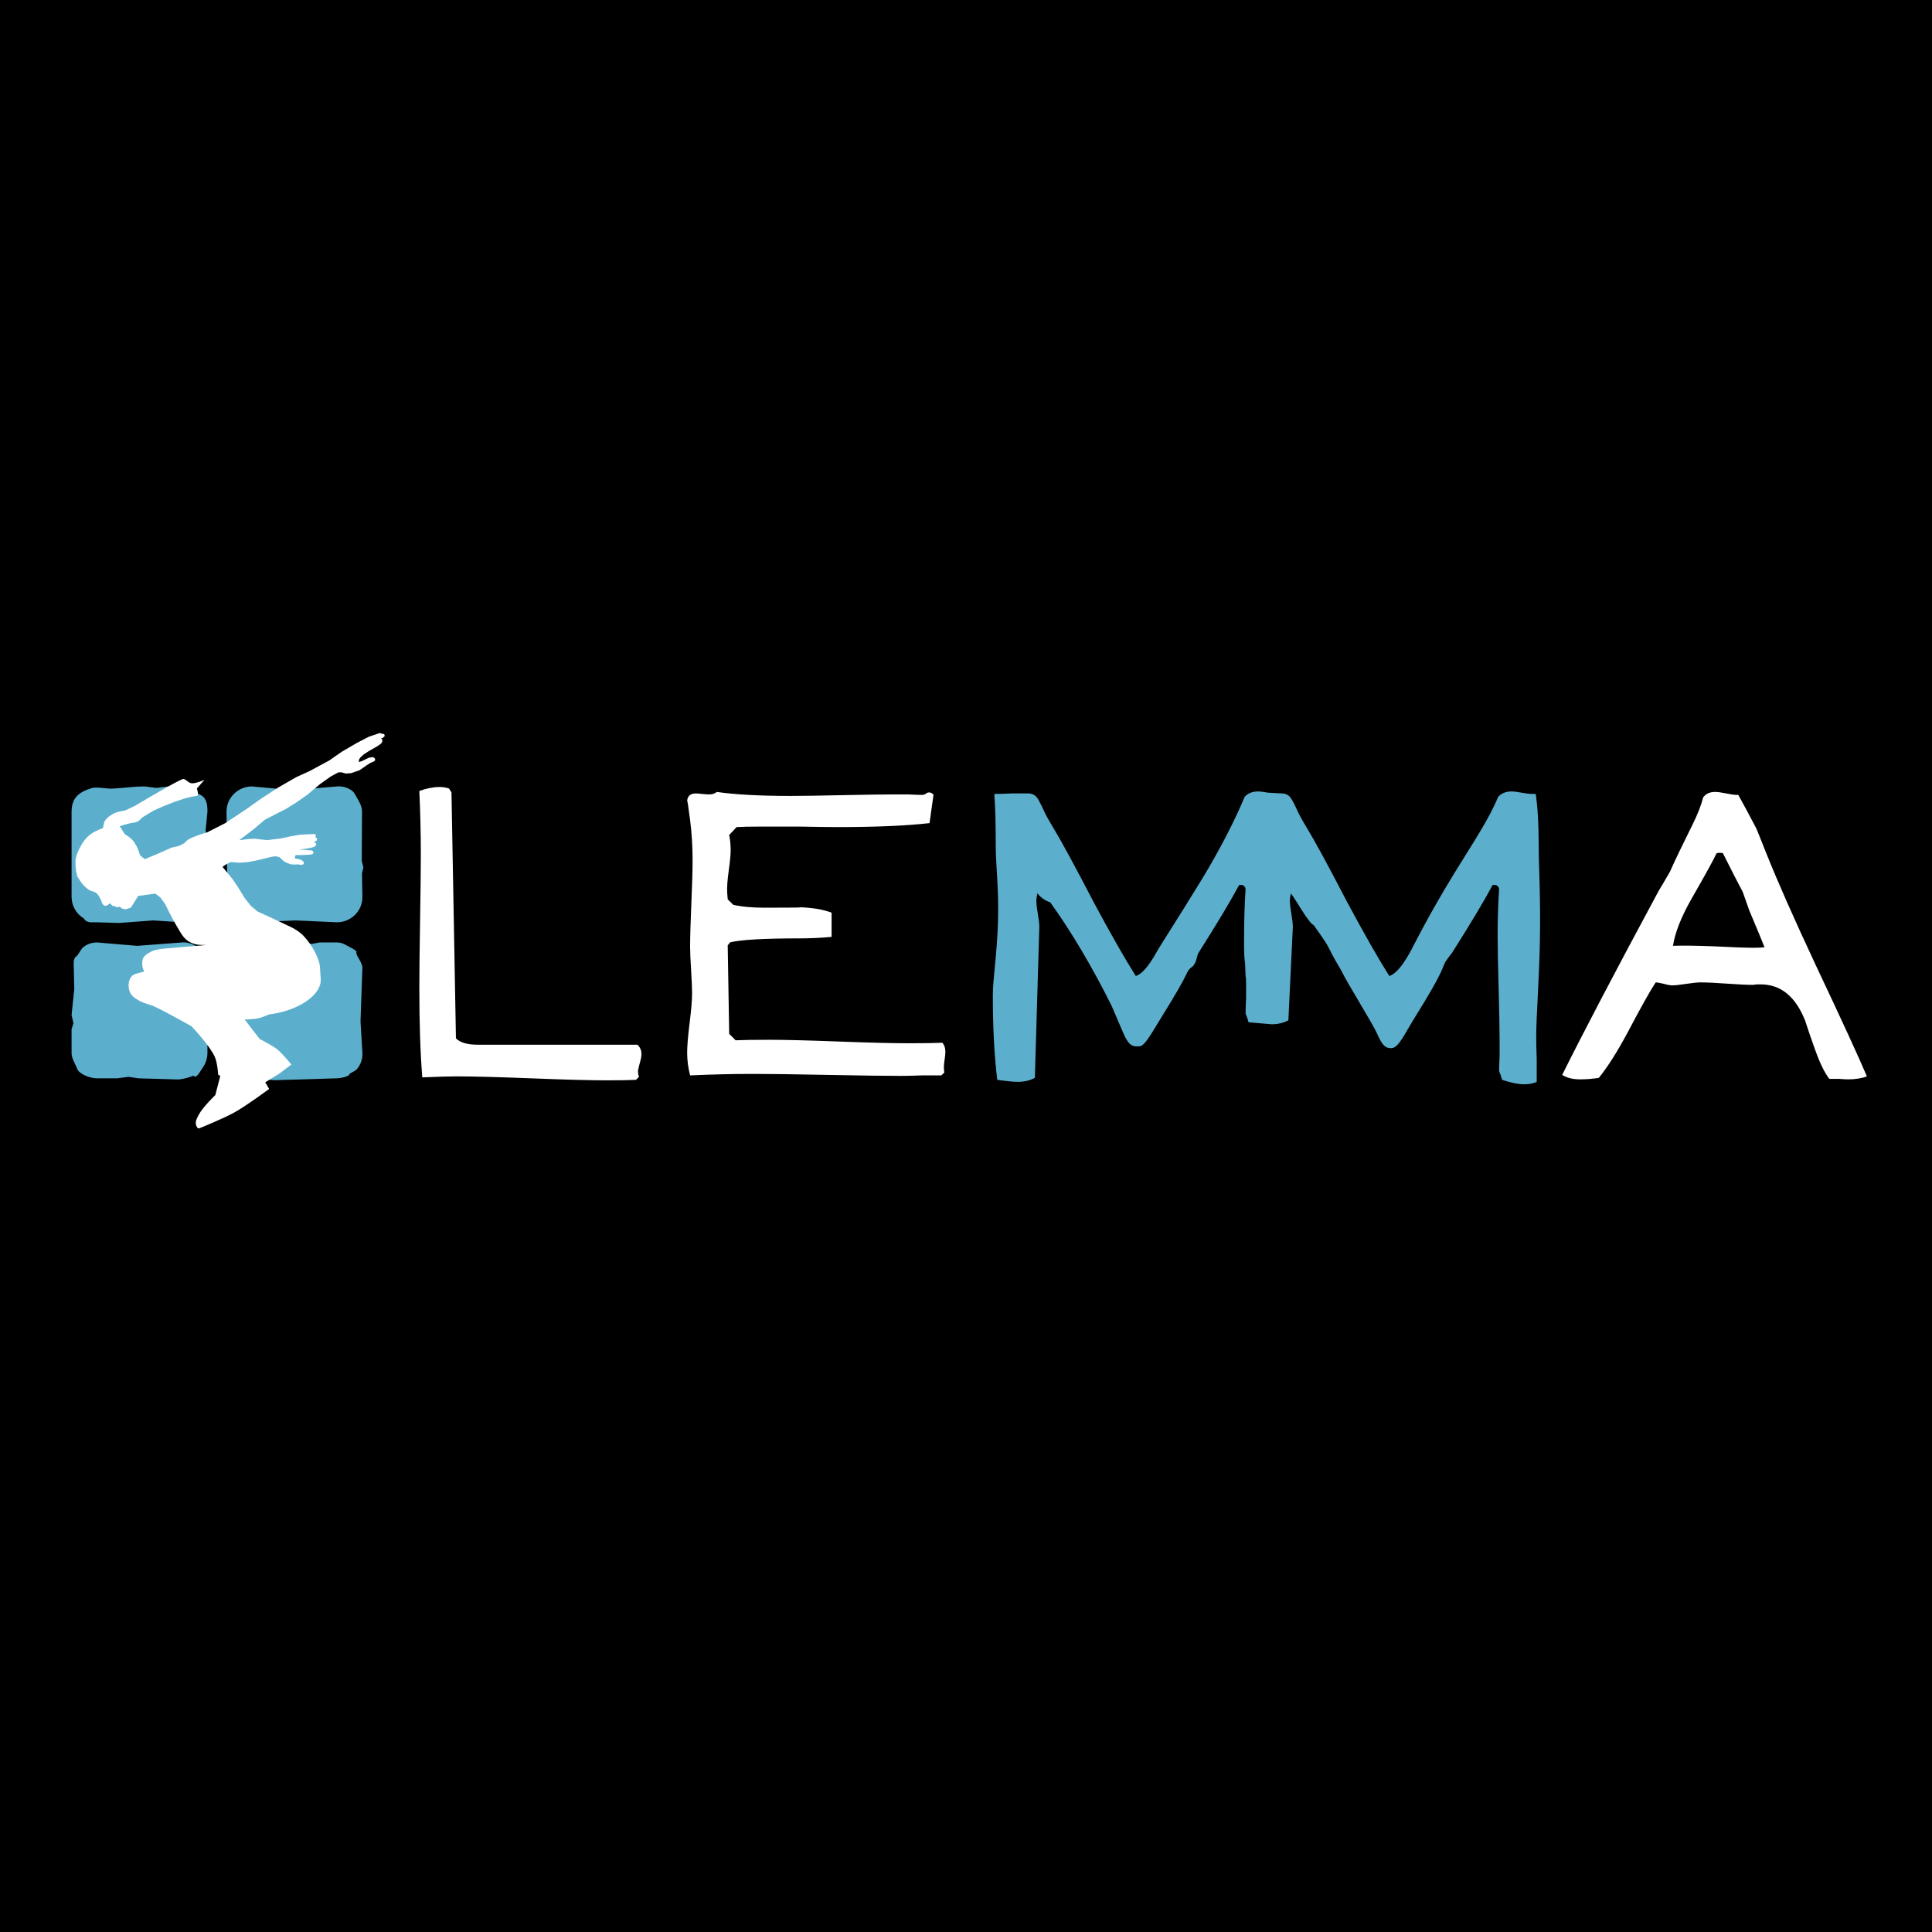
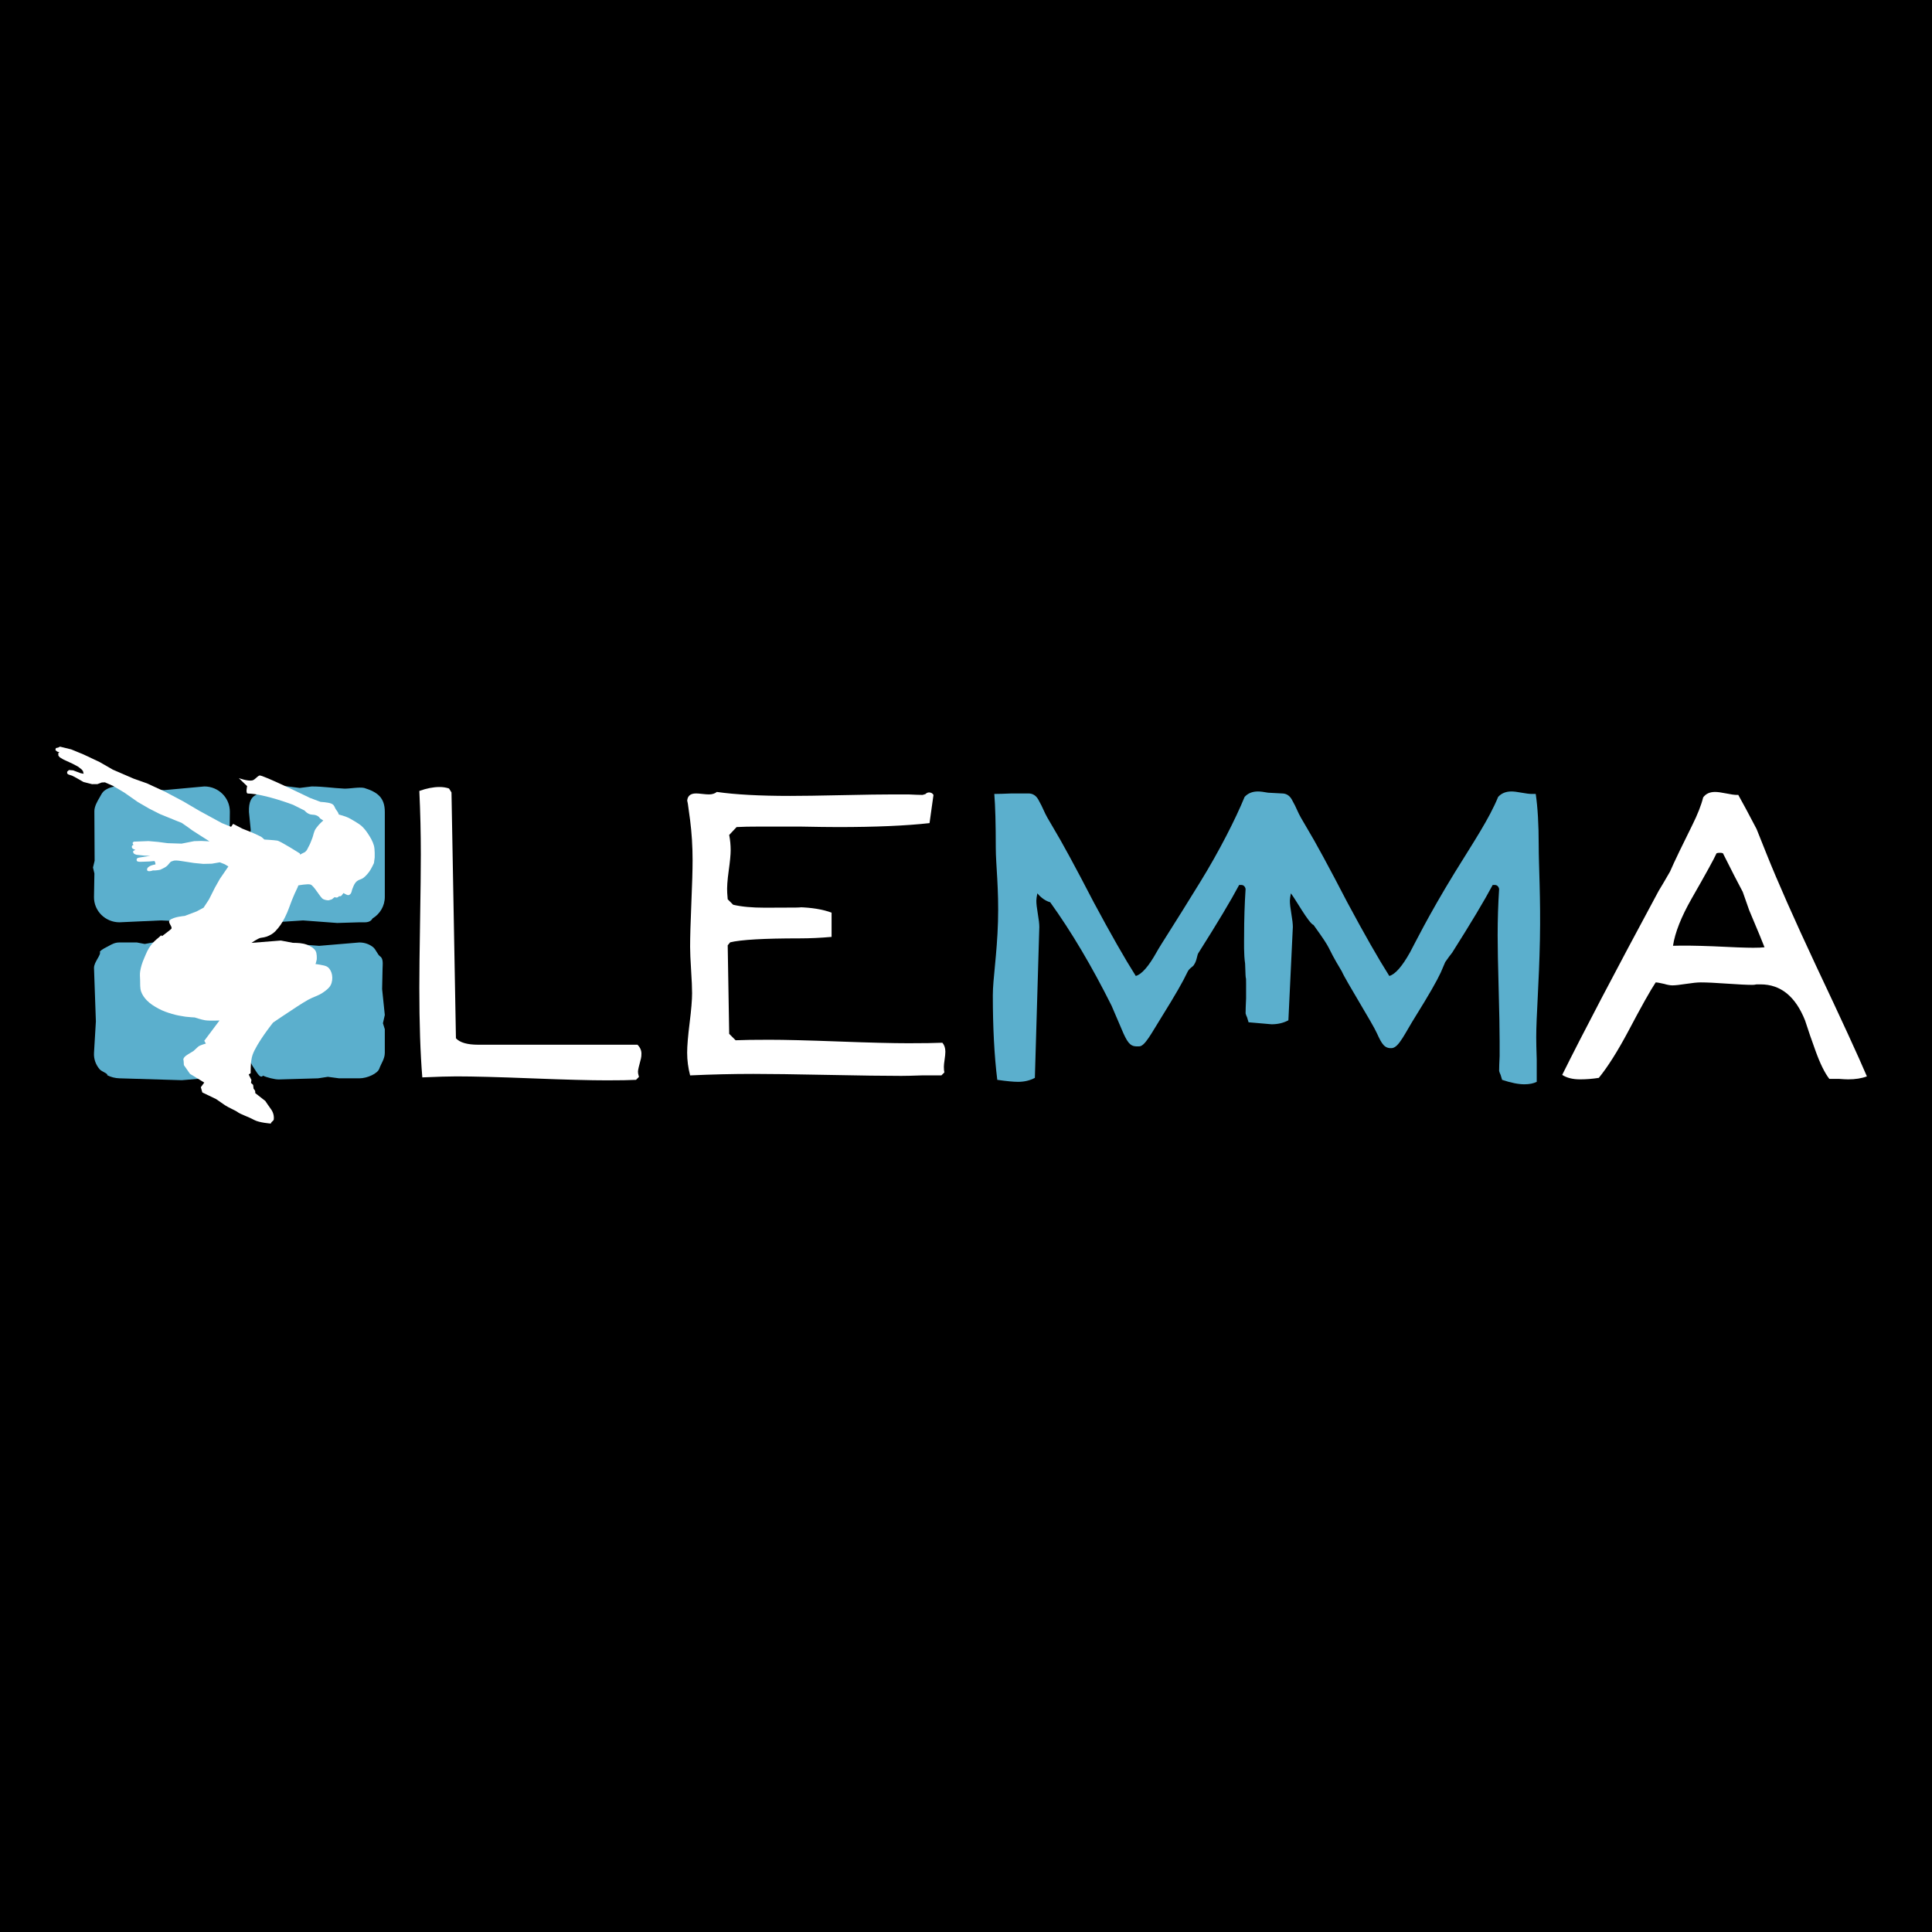
<svg xmlns="http://www.w3.org/2000/svg" width="512" height="512" id="svg2" version="1.1">
  <defs id="defs4" />
  <g id="layer1" transform="translate(-99.19031,-313.6107)">
    <rect style="fill:#000000;fill-opacity:1;stroke:none" id="rect3858" width="512" height="512" x="99.19" y="313.611" />
-     <g id="g3860" transform="matrix(0.8559031,0,0,0.8559031,25.70767,76.36532)">
-       <path d="m 284.306,604.948 c -0.611,2.247 -0.916,3.574 -0.916,3.982 -10e-5,0.511 0.101,1.073 0.304,1.687 l -0.916,0.916 c -1.941,0.103 -4.955,0.154 -9.04,0.154 -5.104,10e-6 -12.838,-0.204 -23.202,-0.612 -10.364,-0.408 -18.15,-0.612 -23.357,-0.612 -2.35,1e-5 -5.872,0.103 -10.568,0.308 -0.614,-7.454 -0.921,-16.694 -0.921,-27.722 -1e-5,-4.596 0.077,-11.489 0.231,-20.678 0.154,-9.189 0.231,-16.082 0.231,-20.678 -2e-5,-6.534 -0.154,-13.069 -0.463,-19.603 2.247,-0.816 4.341,-1.225 6.282,-1.225 1.022,9e-5 1.991,0.153 2.907,0.458 l 0.767,1.225 1.379,76.123 c 1.225,1.327 3.523,1.991 6.894,1.991 l 49.317,0 c 0.816,0.816 1.225,1.736 1.225,2.758 -7e-5,0.611 -0.051,1.12 -0.154,1.528 z" style="font-size:144px;font-style:normal;font-variant:normal;font-weight:normal;font-stretch:normal;line-height:125%;letter-spacing:0px;word-spacing:0px;fill:#ffffff;fill-opacity:1;stroke:none;font-family:NeoRetroFill;-inkscape-font-specification:NeoRetroFill" id="path2990-3" />
-       <path d="m 378.103,607.552 c -8e-5,0.717 0.051,1.279 0.154,1.687 l -0.921,0.921 c -1.328,10e-6 -3.369,10e-6 -6.123,0 -2.758,0.1 -4.852,0.15 -6.282,0.15 -5.104,10e-6 -12.736,-0.102 -22.896,-0.306 -10.16,-0.204 -17.792,-0.306 -22.896,-0.306 -6.435,2e-5 -12.971,0.154 -19.608,0.463 -0.611,-2.349 -0.916,-4.699 -0.916,-7.049 -1e-5,-2.041 0.255,-5.104 0.764,-9.189 0.509,-4.085 0.764,-7.148 0.764,-9.189 -2e-5,-1.633 -0.102,-4.032 -0.306,-7.198 -0.204,-3.166 -0.306,-5.565 -0.306,-7.198 -10e-6,-2.96 0.128,-7.427 0.383,-13.401 0.256,-5.973 0.383,-10.442 0.383,-13.405 -10e-6,-4.288 -0.256,-8.423 -0.767,-12.405 -0.611,-4.799 -0.916,-6.687 -0.916,-5.665 -1e-5,-1.736 0.918,-2.603 2.753,-2.603 0.411,1.1e-4 1.051,0.051 1.919,0.152 0.868,0.101 1.556,0.152 2.064,0.152 1.022,9e-5 1.84,-0.255 2.454,-0.767 5.718,0.82 13.273,1.229 22.665,1.229 3.574,10e-5 8.935,-0.077 16.084,-0.231 7.148,-0.154 12.509,-0.231 16.084,-0.231 1.019,9e-5 2.499,9e-5 4.44,0 2.041,0.103 3.521,0.154 4.44,0.154 0.717,-0.202 1.024,-0.304 0.921,-0.304 0.305,-0.308 0.662,-0.463 1.07,-0.463 0.614,1e-4 1.073,0.256 1.379,0.767 l -1.225,8.731 c -7.251,0.817 -16.696,1.225 -28.335,1.225 -2.655,9e-5 -6.637,-0.051 -11.947,-0.154 -5.31,1e-4 -9.292,1e-4 -11.947,0 -3.369,1e-4 -5.871,0.051 -7.507,0.154 l -2.295,2.449 c 0.305,1.533 0.458,3.116 0.458,4.749 -2e-5,1.328 -0.204,3.446 -0.612,6.357 -0.408,2.91 -0.561,5.182 -0.458,6.815 l 0.154,1.991 1.683,1.687 c 2.552,0.611 5.819,0.916 9.802,0.916 9.292,7e-5 12.763,-0.051 10.414,-0.154 4.085,0.103 7.507,0.665 10.264,1.687 l 0,7.507 c -3.369,0.305 -6.687,0.458 -9.956,0.458 -10.925,6e-5 -18.073,0.408 -21.445,1.225 l -0.762,0.921 0.458,27.414 1.991,1.991 c 2.349,-0.103 5.821,-0.154 10.414,-0.154 4.799,3e-5 11.972,0.179 21.52,0.538 9.548,0.358 16.721,0.538 21.52,0.538 4.696,3e-5 8.219,-0.051 10.568,-0.154 0.614,0.714 0.921,1.633 0.921,2.758 -8e-5,0.611 -0.077,1.427 -0.231,2.449 -0.154,1.022 -0.231,1.787 -0.231,2.295 z" style="font-size:144px;font-style:normal;font-variant:normal;font-weight:normal;font-stretch:normal;line-height:125%;letter-spacing:0px;word-spacing:0px;fill:#ffffff;fill-opacity:1;stroke:none;font-family:NeoRetroFill;-inkscape-font-specification:NeoRetroFill" id="path2992-3" />
-       <path d="m 472.442,593.712 -0.458,-1.528 c -0.206,-0.408 -0.36,-0.816 -0.463,-1.225 -10e-5,-1.022 0.051,-2.554 0.154,-4.595 -9e-5,-2.044 -9e-5,-3.576 0,-4.595 -9e-5,-3.677 -0.102,1.069 -0.306,-6.232 -0.439,-2.841 -0.306,-6.795 -0.306,-8.726 -8e-5,-4.902 0.153,-9.7 0.458,-14.396 -0.203,-0.816 -0.662,-1.225 -1.379,-1.225 l -0.612,0 c -2.552,4.799 -6.739,11.793 -12.559,20.982 -0.511,0.614 -0.467,2.344 -1.386,3.672 -0.305,0.714 -1.523,1.026 -2.134,2.456 -1.228,2.655 -3.781,7.097 -7.661,13.326 -3.471,5.512 -5.515,9.733 -7.352,9.539 -2.312,0.166 -3.214,-0.656 -4.744,-4.028 -1.228,-2.857 -2.454,-5.716 -3.679,-8.577 -6.126,-12.252 -12.457,-22.922 -18.991,-32.008 -1.43,-0.408 -2.758,-1.327 -3.982,-2.758 -0.206,1.022 -0.309,1.787 -0.308,2.295 -2e-5,0.919 0.153,2.272 0.46,4.059 0.307,1.787 0.46,3.14 0.46,4.059 -3e-5,-0.103 -0.46,15.468 -1.379,46.713 -1.53,0.82 -3.266,1.229 -5.207,1.229 -1.43,10e-6 -3.574,-0.206 -6.432,-0.617 -0.919,-7.454 -1.379,-16.183 -1.379,-26.189 -10e-6,-5.004 1.292,-12.586 1.598,-22.744 0.305,-10.158 -0.682,-17.791 -0.682,-22.899 -10e-6,-7.351 -0.153,-12.915 -0.458,-16.691 1.225,10e-5 3.012,-0.051 5.361,-0.154 2.349,1.1e-4 4.085,1.1e-4 5.207,0 1.327,1.1e-4 2.349,0.638 3.064,1.914 0.715,1.276 1.302,2.45 1.762,3.522 0.46,1.072 1.403,2.783 2.83,5.132 2.655,4.391 6.841,12.1 12.559,23.128 5.31,9.903 9.65,17.509 13.022,22.819 1.838,-0.511 3.982,-2.962 6.432,-7.352 1.225,-2.247 5.212,-8.209 13.482,-21.686 5.924,-9.597 11.024,-19.666 13.782,-26.406 1.019,-1.122 2.396,-1.683 4.132,-1.683 0.717,10e-5 1.764,0.128 3.143,0.383 l 4.29,0.229 c 1.327,1.1e-4 2.349,0.638 3.064,1.914 0.715,1.276 1.302,2.45 1.762,3.522 0.46,1.072 1.403,2.783 2.83,5.132 2.655,4.391 6.841,12.1 12.559,23.128 5.31,9.903 9.65,17.509 13.022,22.819 1.838,-0.511 3.982,-2.962 6.432,-7.352 1.225,-2.247 5.592,-11.248 13.862,-24.725 5.924,-9.597 10.644,-16.627 13.402,-23.367 1.019,-1.122 2.396,-1.683 4.132,-1.683 0.717,10e-5 1.764,0.128 3.143,0.383 1.379,0.256 2.425,0.383 3.139,0.383 l 1.225,0 c 0.614,4.185 0.921,9.443 0.921,15.775 -9e-5,6.637 0.632,16.187 0.376,29.408 -0.256,13.222 -1.143,23.531 -1.143,30.168 -9e-5,1.533 0.051,3.831 0.154,6.894 -10e-5,3.063 -10e-5,5.361 0,6.894 -1.022,0.508 -2.3,0.762 -3.833,0.762 -1.835,10e-6 -4.132,-0.46 -6.89,-1.379 l -0.458,-1.528 c -0.206,-0.408 -0.36,-0.816 -0.463,-1.225 -8e-5,-1.022 0.051,-2.554 0.154,-4.595 -8e-5,-2.044 -8e-5,-3.576 0,-4.595 -8e-5,-3.677 -0.102,-9.166 -0.306,-16.467 -0.204,-7.301 -0.306,-12.738 -0.306,-16.313 -8e-5,-4.902 0.153,-9.7 0.458,-14.396 -0.203,-0.816 -0.662,-1.225 -1.379,-1.225 l -0.612,0 c -2.552,4.799 -6.739,11.793 -12.559,20.982 -0.511,0.614 -1.226,1.585 -2.145,2.912 -0.305,0.714 -0.764,1.786 -1.374,3.216 -1.228,2.655 -3.781,7.097 -7.661,13.326 -3.471,5.512 -5.243,9.801 -7.42,10.082 -2.312,0.166 -3.146,-1.199 -4.676,-4.571 -1.228,-2.857 -9.671,-16.353 -10.896,-19.213 -5.556,-9.213 -2.2,-5.258 -8.735,-14.345 -1.43,-0.408 -5.797,-8.355 -7.021,-9.785 -0.206,1.022 -0.309,1.787 -0.308,2.295 -3e-5,0.919 0.153,2.272 0.46,4.059 0.307,1.787 0.46,3.14 0.46,4.059 -2e-5,-0.103 -1.379,28.891 -1.379,28.891 -1.53,0.82 -3.266,1.229 -5.207,1.229 z" style="font-size:144px;font-style:normal;font-variant:normal;font-weight:normal;font-stretch:normal;line-height:125%;letter-spacing:0px;word-spacing:0px;fill:#5bafcd;fill-opacity:1;stroke:none;font-family:NeoRetroFill;-inkscape-font-specification:NeoRetroFill" id="path2996-5" />
-       <path d="m 658.078,611.385 c -0.614,1e-5 -1.585,-0.051 -2.912,-0.154 -1.225,2e-5 -2.194,2e-5 -2.907,0 -1.43,-1.838 -2.861,-4.749 -4.291,-8.731 -1.122,-3.063 -2.194,-6.178 -3.216,-9.344 -2.96,-7.454 -7.555,-11.18 -13.784,-11.181 -0.206,3e-5 -0.614,3e-5 -1.225,0 -0.511,0.103 -0.919,0.154 -1.225,0.154 -1.736,4e-5 -4.391,-0.128 -7.965,-0.383 -3.574,-0.255 -6.281,-0.383 -8.119,-0.383 -1.022,4e-5 -2.529,0.154 -4.52,0.46 -1.991,0.307 -3.395,0.46 -4.211,0.46 -0.714,2e-5 -1.581,-0.154 -2.603,-0.463 -1.327,-0.305 -2.195,-0.458 -2.603,-0.458 -1.633,2.452 -4.44,7.455 -8.423,15.009 -3.372,6.332 -6.435,11.182 -9.189,14.551 -1.941,0.309 -3.881,0.463 -5.819,0.463 -2.247,1e-5 -4.085,-0.46 -5.515,-1.379 6.332,-12.763 16.288,-31.756 29.868,-56.978 0.816,-1.327 1.99,-3.319 3.52,-5.974 0.614,-1.43 1.584,-3.523 2.912,-6.28 1.327,-2.756 2.655,-5.462 3.982,-8.117 1.633,-3.269 2.756,-6.128 3.37,-8.577 0.816,-1.125 2.041,-1.687 3.674,-1.687 0.816,9e-5 1.965,0.154 3.447,0.46 1.482,0.307 2.579,0.461 3.293,0.46 l 0.458,0 c 1.327,2.35 3.217,5.872 5.67,10.568 -7e-5,9e-5 1.02,2.552 3.062,7.656 3.471,8.681 8.577,20.22 15.317,34.617 7.862,16.643 13.12,28.079 15.775,34.308 -1.633,0.614 -3.573,0.921 -5.819,0.921 z m -30.634,-52.383 c -0.408,-1.225 -1.072,-3.113 -1.991,-5.665 -1.43,-2.655 -3.473,-6.637 -6.128,-11.947 -0.203,-0.103 -0.508,-0.154 -0.916,-0.154 -0.511,9e-5 -0.868,0.051 -1.07,0.154 -0.717,1.633 -3.27,6.279 -7.661,13.938 -3.266,5.718 -5.205,10.618 -5.819,14.7 3.063,-0.1 7.198,-0.048 12.405,0.154 6.023,0.305 10.158,0.458 12.405,0.458 1.533,5e-5 2.708,-0.05 3.524,-0.15 -0.408,-1.125 -1.991,-4.955 -4.749,-11.489 z" style="font-size:144px;font-style:normal;font-variant:normal;font-weight:normal;font-stretch:normal;line-height:125%;letter-spacing:0px;word-spacing:0px;fill:#ffffff;fill-opacity:1;stroke:none;font-family:NeoRetroFill;-inkscape-font-specification:NeoRetroFill" id="path2998-3" />
-       <path style="fill:#5bafcd;fill-opacity:1;stroke:none" d="m 163.882,568.999 15.911,0 2.556,0.465 2.44,-0.465 5.383,0 c 1.38,0 2.211,0.467 3.337,1.085 0.874,0.48 2.111,1.004 2.743,1.766 -0.497,1.016 1.808,3.118 1.808,5.036 l -0.581,16.542 0.581,9.748 c 0.116,1.939 -0.567,3.713 -1.745,5.085 -0.648,0.755 -2.667,1.317 -2.346,1.838 -1.14,0.588 -2.441,0.923 -3.797,0.964 l -19.326,0.581 -6.964,-0.581 c -1.61,-0.134 -3.224,-0.999 -4.357,-1.468 -2.349,-0.974 -3.572,-3.666 -3.53,-6.419 l 0.215,-14.047 0.599,-2.905 -0.813,-9.338 c -0.256,-2.936 0.323,-5.042 2.706,-6.396 1.15,-0.653 3.76,-1.491 5.182,-1.491 z" id="rect2992" />
-       <path style="fill:#5bafcd;fill-opacity:1;stroke:none" d="m 163.882,520.691 12.431,1.139 9.754,-0.791 4.105,-0.349 c 1.656,-0.141 3.179,0.301 4.43,1.142 0.907,0.61 1.09,1.198 1.658,2.16 0.708,1.199 1.69,2.85 1.683,4.352 l -0.078,15.355 0.503,2.091 -0.435,1.856 0.125,7.22 c 0.076,4.369 -3.518,7.887 -7.887,7.887 l -12.703,-0.581 -13.587,0.581 c -2.138,0.091 -3.678,-2.145 -5.175,-2.146 -1.317,-1.455 -2.026,-3.514 -2.131,-5.741 l -0.451,-9.543 -0.469,-8.594 0.398,-3.146 -0.058,-5.007 c -0.051,-4.369 3.518,-7.887 7.887,-7.887 z" id="rect2994" />
-       <path style="fill:#5bafcd;fill-opacity:1;stroke:none" d="m 115.903,568.999 12.42,1.046 13.871,-1.046 c 4.357,-0.328 7.887,3.518 7.887,7.887 l 0,7.247 0.581,2.788 -0.581,2.44 0,13.815 c 0,1.727 -0.549,3.321 -1.484,4.617 -0.741,1.028 -1.956,3.612 -2.867,2.44 -1.063,0.531 -3.658,1.215 -4.931,1.179 l -12.128,-0.349 -3.021,-0.465 -3.486,0.465 -6.262,0 c -2.506,0 -5.661,-1.506 -6.175,-2.969 -0.57,-1.625 -1.712,-3.055 -1.712,-4.919 l 0,-7.308 0.581,-1.859 -0.581,-2.556 0.832,-8.02 -0.135,-6.314 c -0.029,-1.357 -0.297,-3.096 0.737,-3.799 0.865,-0.588 1.287,-2.178 2.262,-2.926 1.142,-0.876 2.566,-1.395 4.191,-1.395 z" id="rect2998" />
-       <path style="fill:#5bafcd;fill-opacity:1;stroke:none" d="m 130.646,520.691 3.718,0.465 4.199,-0.543 3.63,0.078 c 1.291,0.028 2.507,0.346 3.58,0.893 0.701,2.235 4.504,0.549 4.307,6.994 l -0.55,5.597 0.723,7.203 -0.986,13.839 c -0.166,2.334 -0.544,3.39 -2.152,4.832 -1.395,1.251 -2.901,2.839 -4.921,2.707 l -8.875,-0.581 -10.57,0.788 -6.846,-0.207 c -1.497,-0.045 -3.244,0.34 -4.085,-1.192 -2.282,-1.378 -3.802,-3.824 -3.802,-6.695 l 0,-26.29 c 0,-4.369 2.2,-6.137 6.377,-7.422 1.622,-0.353 4.564,0.281 6.249,0.203 3.743,-0.174 6.308,-0.668 10.004,-0.668 z" id="rect3000" />
-       <path style="fill:#ffffff;fill-opacity:1;stroke:none" d="m 161.629,592.882 4.638,6.012 c 0,0 3.84,1.924 5.497,3.264 1.639,1.325 4.294,4.638 4.294,4.638 l -3.647,2.761 -4.426,2.736 1.202,2.061 c 0,0 -6.909,5.12 -10.65,7.215 -3.51,1.966 -10.994,4.982 -10.994,4.982 -0.481,0.218 -0.925,-0.685 -1.031,-1.202 -0.228,-1.118 0.478,-2.266 1.031,-3.264 1.24,-2.238 4.981,-5.84 4.981,-5.84 l 1.535,-5.923 -0.645,-0.358 c 0,0 -0.22,-3.71 -1.062,-5.572 -1.633,-3.61 -7.215,-9.448 -7.215,-9.448 0,0 -5.165,-2.893 -7.788,-4.266 -1.243,-0.651 -2.481,-1.318 -3.765,-1.883 -1.508,-0.663 -3.19,-0.937 -4.616,-1.761 -0.972,-0.561 -2.025,-1.169 -2.611,-2.126 -0.552,-0.9 -0.768,-2.046 -0.668,-3.097 0.083,-0.876 0.41,-1.807 1.032,-2.429 0.622,-0.622 1.592,-0.762 2.429,-1.032 0.435,-0.14 1.336,-0.304 1.336,-0.304 0,0 -0.425,-1.032 -0.486,-1.336 -0.061,-0.304 -0.279,-1.914 0.121,-2.733 0.479,-0.981 1.514,-1.637 2.49,-2.126 1.317,-0.66 2.846,-0.827 4.312,-0.972 l 12.754,-1.093 c 0,0 -2.264,0.053 -3.34,-0.243 -1.004,-0.276 -2.006,-0.716 -2.794,-1.397 -1.364,-1.178 -2.162,-2.893 -3.097,-4.433 -1.293,-2.128 -3.462,-6.62 -3.462,-6.62 l -1.475,-2.022 -1.567,-1.199 -5.312,0.72 -2.248,3.622 -1.632,0.515 -1.031,-0.215 -0.902,-0.601 c 0,0 -0.364,0.159 -0.558,0.172 -0.174,0.012 -0.36,-0.006 -0.515,-0.086 -0.108,-0.056 -0.258,-0.258 -0.258,-0.258 0,0 -0.444,0.079 -0.644,0 -0.255,-0.1 -0.601,-0.558 -0.601,-0.558 l -0.301,-0.301 c 0,0 -0.441,0.342 -0.687,0.472 -0.244,0.129 -0.497,0.313 -0.773,0.301 -0.256,-0.012 -0.508,-0.16 -0.687,-0.344 -0.376,-0.385 -0.44,-0.982 -0.687,-1.46 -0.28,-0.541 -0.526,-1.11 -0.902,-1.589 -0.219,-0.279 -0.474,-0.54 -0.773,-0.73 -0.597,-0.379 -1.373,-0.402 -1.975,-0.773 -0.803,-0.495 -1.489,-1.176 -2.104,-1.89 -0.627,-0.728 -1.589,-2.405 -1.589,-2.405 l -0.386,-1.718 c 0,0 -0.3,-2.452 -0.086,-3.65 0.246,-1.379 0.88,-2.675 1.546,-3.908 0.508,-0.94 1.112,-1.843 1.847,-2.62 0.602,-0.637 1.314,-1.174 2.061,-1.632 0.94,-0.575 3.006,-1.374 3.006,-1.374 0,0 0.196,-1.653 0.644,-2.319 0.707,-1.05 1.866,-1.77 3.006,-2.319 0.989,-0.476 3.199,-0.782 3.199,-0.782 l 3.2,-1.534 c 0,0 14.112,-8.479 14.92,-8.239 0.872,0.258 1.481,1.216 2.384,1.33 1.393,0.176 4.073,-1.071 4.073,-1.071 l -2.362,2.692 c 0,0 0.727,2.222 0.004,2.3 -5.162,0.554 -13.663,4.686 -13.663,4.686 l -3.384,2.069 c 0,0 -0.863,1.335 -2.271,1.491 -1.935,0.214 -4.553,1.138 -4.553,1.138 l 1.503,2.405 c 0,0 1.585,1.007 2.233,1.675 0.574,0.591 1.028,1.298 1.425,2.021 0.342,0.623 0.561,1.307 0.808,1.973 0.095,0.255 0.107,0.547 0.258,0.773 0.376,0.566 1.534,1.344 1.534,1.344 l 3.736,-1.546 4.552,-2.018 2.276,-0.515 1.675,-0.859 c 0,0 0.598,-0.733 0.988,-0.988 1.814,-1.185 6.055,-2.362 6.055,-2.362 l 5.579,-2.837 6.681,-4.433 4.616,-3.28 5.344,-3.462 5.405,-3.097 4.008,-1.822 6.195,-3.34 3.826,-2.672 4.798,-2.794 3.644,-1.883 3.401,-1.154 0.607,0.243 0.692,0.083 0.215,0.601 -0.515,0.515 -0.687,0.301 0.386,0.172 0.043,0.816 -0.387,0.558 -1.074,0.773 -2.705,1.546 -1.589,1.031 -1.031,0.945 -0.387,0.558 -0.129,0.859 0.902,-0.258 2.233,-1.074 1.288,-0.215 0.601,0.472 0.043,0.558 -0.387,0.344 -1.117,0.472 -1.202,0.773 -2.104,1.46 -2.577,0.902 -1.675,0.129 -1.374,-0.387 -0.988,0.043 -2.362,1.288 -3.307,2.362 -3.951,3.307 -3.307,2.319 -3.178,1.975 -5.024,2.577 -1.46,0.73 -1.761,1.46 -1.331,1.159 -2.448,1.89 -2.534,1.932 2.491,-0.344 2.233,-0.129 3.951,0.429 4.294,-0.515 2.92,-0.644 2.92,-0.515 4.509,-0.215 c 0,0 0.378,0.168 0.429,0.344 0.064,0.217 -0.215,0.644 -0.215,0.644 0,0 0.381,0.103 0.472,0.258 0.124,0.209 0.12,0.518 0,0.73 -0.123,0.218 -0.932,0.626 -0.932,0.626 0,0 0.711,0.143 0.76,0.404 0.041,0.218 -0.037,0.468 -0.172,0.644 -0.191,0.25 -0.816,0.472 -0.816,0.472 l -2.405,0.472 -1.761,0.215 3.092,0.215 c 0,0 0.84,0.011 1.074,0.301 0.153,0.19 0.182,0.53 0.043,0.73 -0.222,0.32 -1.117,0.344 -1.117,0.344 l -2.62,0.129 -1.675,0 c 0,0 -0.233,0.56 -0.205,0.85 0.025,0.269 -0.002,0.211 -0.002,0.211 0,0 1.248,0.123 1.804,0.386 0.331,0.157 0.7,0.357 0.859,0.687 0.093,0.194 0.141,0.482 0,0.644 -0.403,0.462 -1.7,0.081 -1.7,0.081 -0.935,0.147 -2.223,-0.002 -2.223,-0.002 0,0 -1.364,-0.465 -1.887,-0.78 -0.573,-0.345 -0.762,-0.583 -1.232,-1.06 -0.278,-0.282 -0.437,-0.374 -0.437,-0.374 0,0 -0.764,-0.246 -1.159,-0.258 -0.71,-0.02 -2.104,0.344 -2.104,0.344 l -3.865,0.945 -2.791,0.515 -2.663,0.172 -2.491,-0.215 -1.46,0.73 -1.074,0.773 2.963,3.607 1.761,2.577 2.147,3.478 1.89,2.405 2.104,1.761 3.951,1.804 c 0,0 2.932,1.35 4.38,2.061 1.241,0.609 2.538,1.13 3.693,1.89 0.844,0.555 1.65,1.189 2.338,1.93 1.264,1.363 2.331,2.921 3.219,4.555 0.677,1.245 1.247,2.57 1.579,3.948 0.205,0.85 0.202,1.738 0.243,2.611 0.056,1.213 0.294,2.465 0,3.644 -0.261,1.046 -0.841,2.016 -1.518,2.854 -0.948,1.173 -2.199,2.09 -3.462,2.915 -1.228,0.802 -2.582,1.408 -3.948,1.943 -1.318,0.517 -2.691,0.893 -4.069,1.215 -0.94,0.219 -2.854,0.486 -2.854,0.486 0,0 -2.066,0.903 -3.158,1.154 -1.433,0.329 -4.387,0.443 -4.387,0.443 z" id="path3012" />
-     </g>
+     <path id="path2990-3" style="font-size:144px;font-style:normal;font-variant:normal;font-weight:normal;font-stretch:normal;line-height:125%;letter-spacing:0px;word-spacing:0px;fill:#ffffff;fill-opacity:1;stroke:none;font-family:NeoRetroFill;-inkscape-font-specification:NeoRetroFill" d="m 269.046,594.143 c -0.523,1.923 -0.784,3.059 -0.784,3.409 -9e-5,0.437 0.087,0.919 0.26,1.444 l -0.784,0.784 c -1.662,0.088 -4.241,0.132 -7.737,0.132 -4.369,1e-5 -10.988,-0.175 -19.859,-0.524 -8.871,-0.349 -15.534,-0.524 -19.991,-0.524 -2.011,10e-6 -5.026,0.088 -9.045,0.264 -0.525,-6.38 -0.788,-14.289 -0.788,-23.728 -1e-5,-3.934 0.066,-9.833 0.198,-17.699 0.132,-7.865 0.198,-13.765 0.198,-17.699 -2e-5,-5.593 -0.132,-11.186 -0.396,-16.779 1.923,-0.699 3.715,-1.048 5.377,-1.048 0.875,8e-5 1.704,0.131 2.488,0.392 l 0.656,1.048 1.18,65.154 c 1.048,1.136 3.015,1.704 5.901,1.704 l 42.21,0 c 0.699,0.699 1.048,1.486 1.048,2.36 -5e-5,0.523 -0.044,0.959 -0.132,1.308 z" />
+     <path id="path2992-3" style="font-size:144px;font-style:normal;font-variant:normal;font-weight:normal;font-stretch:normal;line-height:125%;letter-spacing:0px;word-spacing:0px;fill:#ffffff;fill-opacity:1;stroke:none;font-family:NeoRetroFill;-inkscape-font-specification:NeoRetroFill" d="m 349.327,596.371 c -7e-5,0.613 0.044,1.095 0.132,1.444 l -0.788,0.788 c -1.136,10e-6 -2.883,10e-6 -5.241,0 -2.36,0.085 -4.153,0.128 -5.377,0.128 -4.369,10e-6 -10.901,-0.087 -19.597,-0.262 -8.696,-0.175 -15.228,-0.262 -19.597,-0.262 -5.508,2e-5 -11.102,0.132 -16.782,0.396 -0.523,-2.011 -0.784,-4.022 -0.784,-6.033 -10e-6,-1.747 0.218,-4.369 0.654,-7.865 0.436,-3.497 0.654,-6.118 0.654,-7.865 -2e-5,-1.398 -0.087,-3.451 -0.262,-6.161 -0.175,-2.71 -0.262,-4.763 -0.262,-6.161 -10e-6,-2.534 0.109,-6.357 0.328,-11.47 0.219,-5.113 0.328,-8.937 0.328,-11.474 -10e-6,-3.67 -0.219,-7.209 -0.656,-10.618 -0.523,-4.107 -0.784,-5.723 -0.784,-4.849 -10e-6,-1.485 0.785,-2.228 2.356,-2.228 0.352,9e-5 0.899,0.043 1.642,0.13 0.743,0.087 1.332,0.13 1.766,0.13 0.875,8e-5 1.575,-0.219 2.1,-0.656 4.894,0.702 11.36,1.052 19.399,1.052 3.059,9e-5 7.648,-0.066 13.766,-0.198 6.118,-0.132 10.707,-0.198 13.766,-0.198 0.872,8e-5 2.139,8e-5 3.801,0 1.747,0.088 3.014,0.132 3.801,0.132 0.613,-0.173 0.876,-0.26 0.788,-0.26 0.261,-0.264 0.567,-0.396 0.916,-0.396 0.525,9e-5 0.919,0.219 1.18,0.656 l -1.048,7.473 c -6.206,0.699 -14.29,1.048 -24.252,1.048 -2.272,8e-5 -5.681,-0.044 -10.226,-0.132 -4.545,9e-5 -7.953,9e-5 -10.226,0 -2.883,9e-5 -5.025,0.044 -6.425,0.132 l -1.964,2.096 c 0.261,1.312 0.392,2.667 0.392,4.065 -10e-6,1.136 -0.175,2.95 -0.524,5.441 -0.349,2.491 -0.48,4.435 -0.392,5.833 l 0.132,1.704 1.44,1.444 c 2.184,0.523 4.981,0.784 8.389,0.784 7.953,6e-5 10.924,-0.044 8.913,-0.132 3.496,0.088 6.425,0.569 8.785,1.444 l 0,6.425 c -2.883,0.261 -5.724,0.392 -8.521,0.392 -9.351,5e-5 -15.469,0.349 -18.355,1.048 l -0.652,0.788 0.392,23.463 1.704,1.704 c 2.011,-0.088 4.982,-0.132 8.913,-0.132 4.107,2e-5 10.247,0.153 18.419,0.46 8.172,0.307 14.311,0.46 18.419,0.46 4.019,2e-5 7.034,-0.044 9.045,-0.132 0.525,0.611 0.788,1.398 0.788,2.36 -7e-5,0.523 -0.066,1.222 -0.198,2.096 -0.132,0.875 -0.198,1.53 -0.198,1.964 z" />
+     <path id="path2996-5" style="font-size:144px;font-style:normal;font-variant:normal;font-weight:normal;font-stretch:normal;line-height:125%;letter-spacing:0px;word-spacing:0px;fill:#5bafcd;fill-opacity:1;stroke:none;font-family:NeoRetroFill;-inkscape-font-specification:NeoRetroFill" d="m 430.073,584.526 -0.392,-1.308 c -0.176,-0.349 -0.308,-0.699 -0.396,-1.048 -9e-5,-0.875 0.044,-2.186 0.132,-3.933 -7e-5,-1.75 -7e-5,-3.06 0,-3.933 -7e-5,-3.147 -0.087,0.915 -0.262,-5.334 -0.376,-2.431 -0.262,-5.816 -0.262,-7.469 -7e-5,-4.195 0.131,-8.303 0.392,-12.322 -0.173,-0.699 -0.567,-1.048 -1.18,-1.048 l -0.524,0 c -2.184,4.107 -5.768,10.094 -10.75,17.959 -0.437,0.525 -0.399,2.007 -1.186,3.143 -0.261,0.611 -1.304,0.878 -1.826,2.102 -1.051,2.272 -3.237,6.074 -6.557,11.406 -2.971,4.718 -4.72,8.33 -6.293,8.164 -1.979,0.142 -2.751,-0.562 -4.061,-3.448 -1.051,-2.446 -2.1,-4.893 -3.148,-7.341 -5.243,-10.487 -10.662,-19.619 -16.254,-27.396 -1.224,-0.349 -2.36,-1.136 -3.409,-2.36 -0.176,0.875 -0.264,1.53 -0.264,1.964 -2e-5,0.787 0.131,1.945 0.394,3.475 0.263,1.53 0.394,2.688 0.394,3.475 -2e-5,-0.088 -0.393,13.239 -1.18,39.982 -1.31,0.701 -2.795,1.052 -4.457,1.052 -1.224,10e-6 -3.059,-0.176 -5.505,-0.528 -0.787,-6.38 -1.18,-13.851 -1.18,-22.415 0,-4.283 1.106,-10.772 1.367,-19.467 0.261,-8.695 -0.583,-15.228 -0.583,-19.599 -10e-6,-6.292 -0.131,-11.054 -0.392,-14.286 1.048,9e-5 2.578,-0.044 4.589,-0.132 2.011,9e-5 3.497,9e-5 4.457,0 1.136,9e-5 2.01,0.546 2.622,1.638 0.612,1.092 1.115,2.097 1.508,3.014 0.393,0.918 1.201,2.382 2.422,4.393 2.272,3.758 5.856,10.356 10.75,19.795 4.545,8.476 8.26,14.986 11.146,19.531 1.574,-0.437 3.408,-2.535 5.505,-6.293 1.048,-1.923 4.461,-7.026 11.54,-18.561 5.07,-8.214 9.435,-16.832 11.796,-22.601 0.872,-0.96 2.051,-1.44 3.537,-1.44 0.613,9e-5 1.51,0.109 2.69,0.328 l 3.672,0.196 c 1.136,9e-5 2.01,0.546 2.622,1.638 0.612,1.092 1.115,2.097 1.508,3.014 0.393,0.918 1.201,2.382 2.422,4.393 2.272,3.758 5.856,10.356 10.75,19.795 4.545,8.476 8.26,14.986 11.146,19.531 1.574,-0.437 3.408,-2.535 5.505,-6.293 1.048,-1.923 4.786,-9.627 11.865,-21.162 5.07,-8.214 9.11,-14.231 11.471,-20 0.872,-0.96 2.051,-1.44 3.537,-1.44 0.613,9e-5 1.51,0.109 2.69,0.328 1.18,0.219 2.076,0.328 2.686,0.328 l 1.048,0 c 0.525,3.582 0.788,8.083 0.788,13.502 -8e-5,5.681 0.541,13.854 0.322,25.171 -0.219,11.316 -0.978,20.14 -0.978,25.821 -7e-5,1.312 0.044,3.279 0.132,5.901 -9e-5,2.622 -9e-5,4.589 0,5.901 -0.875,0.435 -1.968,0.652 -3.28,0.652 -1.571,10e-6 -3.537,-0.393 -5.897,-1.18 l -0.392,-1.308 c -0.176,-0.349 -0.308,-0.699 -0.396,-1.048 -6e-5,-0.875 0.044,-2.186 0.132,-3.933 -7e-5,-1.75 -7e-5,-3.06 0,-3.933 -7e-5,-3.147 -0.087,-7.845 -0.262,-14.094 -0.175,-6.249 -0.262,-10.903 -0.262,-13.962 -7e-5,-4.195 0.131,-8.303 0.392,-12.322 -0.173,-0.699 -0.567,-1.048 -1.18,-1.048 l -0.524,0 c -2.184,4.107 -5.768,10.094 -10.75,17.959 -0.437,0.525 -1.05,1.356 -1.836,2.492 -0.261,0.611 -0.653,1.528 -1.176,2.752 -1.051,2.272 -3.237,6.074 -6.557,11.406 -2.971,4.718 -4.488,8.388 -6.351,8.629 -1.979,0.142 -2.693,-1.027 -4.003,-3.912 -1.051,-2.446 -8.278,-13.996 -9.326,-16.445 -4.756,-7.886 -1.883,-4.5 -7.476,-12.278 -1.224,-0.349 -4.961,-7.151 -6.01,-8.375 -0.176,0.875 -0.264,1.53 -0.264,1.964 -2e-5,0.787 0.131,1.945 0.394,3.475 0.263,1.53 0.394,2.688 0.394,3.475 -2e-5,-0.088 -1.18,24.728 -1.18,24.728 -1.31,0.701 -2.795,1.052 -4.457,1.052 z" />
+     <path id="path2998-3" style="font-size:144px;font-style:normal;font-variant:normal;font-weight:normal;font-stretch:normal;line-height:125%;letter-spacing:0px;word-spacing:0px;fill:#ffffff;fill-opacity:1;stroke:none;font-family:NeoRetroFill;-inkscape-font-specification:NeoRetroFill" d="m 588.959,599.651 c -0.525,1e-5 -1.356,-0.044 -2.492,-0.132 -1.048,10e-6 -1.878,10e-6 -2.488,0 -1.224,-1.574 -2.448,-4.065 -3.673,-7.473 -0.96,-2.622 -1.878,-5.287 -2.752,-7.997 -2.534,-6.38 -6.466,-9.569 -11.798,-9.569 -0.176,2e-5 -0.525,2e-5 -1.048,0 -0.437,0.088 -0.787,0.132 -1.048,0.132 -1.486,4e-5 -3.758,-0.109 -6.817,-0.328 -3.059,-0.219 -5.376,-0.328 -6.949,-0.328 -0.875,3e-5 -2.164,0.131 -3.869,0.394 -1.704,0.263 -2.906,0.394 -3.605,0.394 -0.611,2e-5 -1.354,-0.132 -2.228,-0.396 -1.136,-0.261 -1.879,-0.392 -2.228,-0.392 -1.398,2.099 -3.801,6.381 -7.209,12.846 -2.886,5.419 -5.507,9.571 -7.865,12.454 -1.662,0.264 -3.322,0.396 -4.981,0.396 -1.923,1e-5 -3.497,-0.393 -4.721,-1.18 5.419,-10.924 13.941,-27.18 25.564,-48.767 0.699,-1.136 1.703,-2.84 3.012,-5.113 0.525,-1.224 1.356,-3.016 2.492,-5.375 1.136,-2.359 2.272,-4.675 3.409,-6.947 1.397,-2.798 2.359,-5.245 2.884,-7.341 0.699,-0.963 1.747,-1.444 3.144,-1.444 0.699,8e-5 1.682,0.131 2.95,0.394 1.268,0.263 2.208,0.394 2.818,0.394 l 0.392,0 c 1.136,2.011 2.754,5.026 4.853,9.045 -6e-5,8e-5 0.873,2.184 2.62,6.553 2.971,7.431 7.341,17.307 13.11,29.628 6.729,14.245 11.23,24.033 13.502,29.364 -1.398,0.525 -3.058,0.788 -4.981,0.788 z m -26.22,-44.835 c -0.349,-1.048 -0.918,-2.664 -1.704,-4.849 -1.224,-2.272 -2.973,-5.681 -5.245,-10.226 -0.173,-0.088 -0.435,-0.132 -0.784,-0.132 -0.437,8e-5 -0.743,0.044 -0.916,0.132 -0.613,1.398 -2.799,5.374 -6.557,11.93 -2.795,4.894 -4.455,9.088 -4.981,12.582 2.622,-0.085 6.161,-0.041 10.618,0.132 5.155,0.261 8.695,0.392 10.618,0.392 1.312,4e-5 2.318,-0.043 3.016,-0.128 -0.349,-0.963 -1.704,-4.241 -4.065,-9.833 z" />
+     <path id="rect2992" d="m 153.353,563.373 -13.618,0 -2.188,0.398 -2.088,-0.398 -4.607,0 c -1.181,0 -1.892,0.4 -2.856,0.929 -0.748,0.411 -1.807,0.859 -2.347,1.512 0.425,0.869 -1.547,2.669 -1.547,4.31 l 0.497,14.158 -0.497,8.343 c -0.099,1.66 0.485,3.178 1.493,4.353 0.555,0.647 2.283,1.127 2.008,1.573 0.976,0.503 2.089,0.79 3.25,0.825 l 16.541,0.497 5.961,-0.497 c 1.378,-0.115 2.76,-0.855 3.729,-1.257 2.011,-0.834 3.058,-3.137 3.022,-5.494 l -0.184,-12.023 -0.512,-2.486 0.696,-7.993 c 0.219,-2.513 -0.276,-4.316 -2.316,-5.475 -0.984,-0.559 -3.218,-1.276 -4.435,-1.276 z" style="fill:#5bafcd;fill-opacity:1;stroke:none" />
+     <path id="rect2994" d="m 153.353,522.026 -10.64,0.975 -8.348,-0.677 -3.514,-0.298 c -1.417,-0.12 -2.721,0.258 -3.792,0.978 -0.777,0.522 -0.933,1.026 -1.419,1.849 -0.606,1.026 -1.447,2.439 -1.44,3.725 l 0.067,13.143 -0.431,1.789 0.372,1.589 -0.107,6.18 c -0.065,3.739 3.011,6.751 6.751,6.751 l 10.873,-0.497 11.629,0.497 c 1.83,0.078 3.148,-1.836 4.429,-1.837 1.128,-1.245 1.734,-3.008 1.824,-4.913 l 0.386,-8.168 0.402,-7.356 -0.34,-2.693 0.05,-4.285 c 0.043,-3.74 -3.011,-6.751 -6.751,-6.751 z" style="fill:#5bafcd;fill-opacity:1;stroke:none" />
+     <path id="rect2998" d="m 194.418,563.373 -10.63,0.895 -11.872,-0.895 c -3.729,-0.281 -6.751,3.011 -6.751,6.751 l 0,6.203 -0.497,2.387 0.497,2.088 0,11.824 c 0,1.478 0.47,2.842 1.27,3.952 0.634,0.88 1.674,3.091 2.454,2.089 0.909,0.455 3.131,1.04 4.22,1.009 l 10.38,-0.298 2.586,-0.398 2.983,0.398 5.359,0 c 2.145,0 4.846,-1.289 5.285,-2.541 0.488,-1.391 1.466,-2.615 1.466,-4.21 l 0,-6.255 -0.497,-1.591 0.497,-2.188 -0.712,-6.865 0.116,-5.404 c 0.025,-1.162 0.254,-2.65 -0.631,-3.252 -0.74,-0.503 -1.101,-1.864 -1.936,-2.504 -0.978,-0.75 -2.196,-1.194 -3.587,-1.194 z" style="fill:#5bafcd;fill-opacity:1;stroke:none" />
+     <path id="rect3000" d="m 181.8,522.026 -3.182,0.398 -3.594,-0.464 -3.107,0.067 c -1.105,0.024 -2.146,0.296 -3.064,0.765 -0.6,1.913 -3.855,0.469 -3.686,5.986 l 0.471,4.79 -0.619,6.165 0.844,11.845 c 0.142,1.998 0.466,2.902 1.842,4.136 1.194,1.07 2.483,2.43 4.212,2.317 l 7.596,-0.497 9.047,0.674 5.859,-0.177 c 1.282,-0.039 2.776,0.291 3.497,-1.02 1.953,-1.179 3.254,-3.273 3.254,-5.731 l 0,-22.502 c 0,-3.74 -1.883,-5.253 -5.458,-6.353 -1.388,-0.302 -3.907,0.241 -5.349,0.174 -3.204,-0.149 -5.399,-0.571 -8.563,-0.571 z" style="fill:#5bafcd;fill-opacity:1;stroke:none" />
+     <path id="path3012" d="m 157.353,584.06 -4.028,5.369 0.422,0.739 c 0,0 -1.477,0.398 -1.948,0.752 0,0 -0.555,0.464 -1.303,1.194 l -1.569,0.96 c -1.538,0.941 -1.084,1.58 -1.084,1.58 l 0.079,1.22 1.613,2.316 3.785,2.313 -0.908,1.233 0.394,1.384 3.657,1.76 c 0,0 1.501,1.041 2.344,1.621 0.901,0.62 2.835,1.416 3.306,1.791 0.789,0.628 2.589,1.12 4.453,2.125 1.354,0.73 4.385,0.951 4.385,0.951 0.213,-0.632 0.738,-0.653 0.79,-1.102 0.112,-0.97 -0.174,-1.956 -0.759,-2.738 -0.499,-0.668 -1.49,-2.16 -1.49,-2.16 l -2.646,-2.062 -0.042,-0.613 -0.422,-0.601 -0.106,-0.972 -0.569,-0.535 0.114,-0.775 -0.722,-1.441 0.523,-0.353 c 0,0 -0.087,-3.18 0.493,-4.83 1.125,-3.199 5.453,-8.59 5.453,-8.59 0,0 4.19,-2.849 6.325,-4.214 1.012,-0.647 2.018,-1.308 3.071,-1.884 1.236,-0.677 2.65,-1.036 3.805,-1.843 0.787,-0.551 1.64,-1.146 2.069,-2.006 0.404,-0.809 0.503,-1.801 0.34,-2.691 -0.136,-0.741 -0.484,-1.511 -1.06,-1.995 -0.577,-0.484 -1.414,-0.532 -2.148,-0.701 -0.381,-0.088 -1.162,-0.16 -1.162,-0.16 0,0 0.286,-0.912 0.315,-1.175 0.029,-0.263 0.096,-1.652 -0.306,-2.321 -0.481,-0.801 -1.412,-1.284 -2.281,-1.628 -1.172,-0.465 -2.488,-0.494 -3.749,-0.509 l -3.173,-0.609 -7.783,0.62 c 0,0 1.787,-1.242 2.467,-1.331 0.55,-0.072 1.159,-0.179 1.56,-0.327 0.836,-0.309 1.657,-0.759 2.279,-1.398 1.076,-1.106 1.87,-2.294 2.554,-3.677 0.945,-1.91 1.128,-2.74 1.825,-4.498 l 0.757,-1.803 0.799,-1.7 0.18,-0.494 c 0,0 2.32,-0.449 3.187,-0.241 0.932,0.223 2.599,3.477 3.4,3.878 0.653,0.327 1.43,0.319 1.43,0.319 l 0.863,-0.259 0.724,-0.579 c 0,0 0.322,0.108 0.489,0.105 0.149,-0.003 0.307,-0.032 0.433,-0.111 0.088,-0.055 0.201,-0.239 0.201,-0.239 0,0 0.385,0.034 0.549,-0.048 0.21,-0.104 0.471,-0.521 0.471,-0.521 l 0.234,-0.279 c 0,0 0.402,0.259 0.621,0.352 0.218,0.092 0.447,0.23 0.681,0.199 0.217,-0.029 0.421,-0.174 0.56,-0.344 0.292,-0.356 0.302,-0.87 0.478,-1.296 0.199,-0.482 0.366,-0.985 0.651,-1.422 0.166,-0.254 0.364,-0.496 0.605,-0.68 0.481,-0.367 1.141,-0.444 1.627,-0.805 0.648,-0.481 1.182,-1.113 1.654,-1.767 0.481,-0.667 1.177,-2.168 1.177,-2.168 l 0.202,-1.493 c 0,0 0.074,-2.113 -0.197,-3.119 -0.312,-1.158 -0.948,-2.216 -1.608,-3.218 -0.503,-0.764 -1.085,-1.49 -1.768,-2.097 -0.561,-0.498 -2.7,-1.75 -3.371,-2.085 -0.844,-0.421 -2.569,-0.869 -2.569,-0.869 0,0 -0.125,-0.522 -0.556,-1.057 -0.68,-0.843 -0.489,-1.478 -1.502,-1.862 -0.879,-0.333 -2.786,-0.43 -2.786,-0.43 l -2.842,-1.071 c 0,0 -12.661,-6.185 -13.332,-5.921 -0.725,0.285 -1.173,1.146 -1.934,1.31 -1.175,0.253 -3.552,-0.612 -3.552,-0.612 l 2.213,2.12 c 0,0 -0.455,1.949 0.167,1.961 4.443,0.091 11.998,2.984 11.998,2.984 l 3.039,1.514 c 0,0 0.835,1.074 2.047,1.103 1.666,0.039 2.045,0.978 2.045,0.978 l 0.887,0.569 c 0,0 -1.047,0.846 -1.918,2.049 -0.648,0.895 -0.712,1.976 -0.996,2.621 -0.245,0.557 -0.496,1.418 -0.909,2.129 -0.413,0.711 -0.357,0.968 -1.005,1.551 l -1.349,0.69 -0.024,-0.296 c 0,0 -5.149,-3.286 -6.011,-3.416 -0.93,-0.14 -3.419,-0.284 -3.419,-0.284 0,0 -0.564,-0.581 -0.915,-0.769 -1.634,-0.876 -4.885,-2.105 -4.885,-2.105 l -2.456,-1.278 -0.552,0.779 -2.413,-0.968 -6.025,-3.286 -4.178,-2.455 -4.813,-2.556 -4.838,-2.241 -3.553,-1.257 -5.529,-2.39 -3.46,-1.995 -4.298,-2.027 -3.247,-1.336 -2.985,-0.732 -0.5,0.252 -0.584,0.122 -0.139,0.529 0.478,0.401 0.608,0.205 -0.317,0.175 0.024,0.699 0.371,0.447 0.973,0.58 2.421,1.118 1.431,0.761 0.949,0.729 0.371,0.447 0.173,0.723 -0.788,-0.153 -1.984,-0.75 -1.114,-0.088 -0.478,0.447 0.005,0.479 0.355,0.264 0.987,0.32 1.083,0.57 1.902,1.089 2.264,0.578 1.438,-0.014 1.143,-0.431 0.845,-0.037 2.109,0.924 2.994,1.769 3.614,2.527 2.991,1.733 2.856,1.449 4.475,1.825 1.299,0.514 1.609,1.115 1.221,0.89 2.227,1.43 2.304,1.46 -2.149,-0.109 -1.914,0.055 -3.337,0.659 -3.7,-0.122 -2.538,-0.333 -2.528,-0.223 -3.861,0.151 c 0,0 -0.309,0.171 -0.341,0.325 -0.039,0.19 0.231,0.533 0.231,0.533 0,0 -0.317,0.116 -0.384,0.255 -0.09,0.188 -0.064,0.451 0.054,0.623 0.121,0.177 0.841,0.465 0.841,0.465 0,0 -0.596,0.174 -0.618,0.401 -0.019,0.189 0.066,0.396 0.194,0.537 0.181,0.199 0.731,0.342 0.731,0.342 l 2.086,0.225 1.517,0.053 -2.621,0.412 c 0,0 -0.716,0.072 -0.893,0.336 -0.116,0.173 -0.116,0.465 0.018,0.626 0.213,0.256 0.978,0.21 0.978,0.21 l 2.243,-0.084 1.428,-0.124 c 0,0 0.24,0.46 0.238,0.71 -0.002,0.231 0.018,0.18 0.018,0.18 0,0 -1.055,0.197 -1.509,0.463 -0.271,0.159 -0.571,0.356 -0.681,0.649 -0.065,0.172 -0.085,0.422 0.048,0.549 0.378,0.364 1.456,-0.057 1.456,-0.057 0.808,0.056 1.896,-0.167 1.896,-0.167 0,0 1.128,-0.497 1.552,-0.805 0.463,-0.337 0.607,-0.553 0.972,-0.995 0.216,-0.261 0.345,-0.351 0.345,-0.351 0,0 0.633,-0.267 0.97,-0.306 0.604,-0.07 1.82,0.137 1.82,0.137 l 3.366,0.52 2.418,0.233 2.283,-0.051 2.108,-0.367 1.299,0.514 0.973,0.58 -2.26,3.295 -1.311,2.327 -1.573,3.125 -1.433,2.19 -1.848,0.983 -3.165,1.197 c 0,0 -2.897,0.206 -3.936,1.117 -0.687,0.602 0.853,1.779 0.385,2.318 -0.21,0.242 -2.451,1.924 -2.451,1.924 l -0.21,-0.233 c 0,0 -0.599,0.549 -0.783,0.695 -0.679,0.536 -1.319,1.136 -1.851,1.819 -0.977,1.256 -1.254,2.117 -1.89,3.575 -0.485,1.112 -0.873,2.284 -1.054,3.483 -0.112,0.74 -0.044,1.497 -0.014,2.245 0.042,1.039 -0.068,2.124 0.27,3.107 0.3,0.872 0.866,1.657 1.506,2.322 0.896,0.93 2.03,1.619 3.168,2.229 1.106,0.593 2.306,1.009 3.51,1.365 1.162,0.343 2.36,0.562 3.56,0.735 0.818,0.118 2.47,0.203 2.47,0.203 0,0 1.828,0.617 2.778,0.75 1.246,0.174 3.774,0.053 3.774,0.053 z" style="fill:#ffffff;fill-opacity:1;stroke:none" />
  </g>
</svg>
